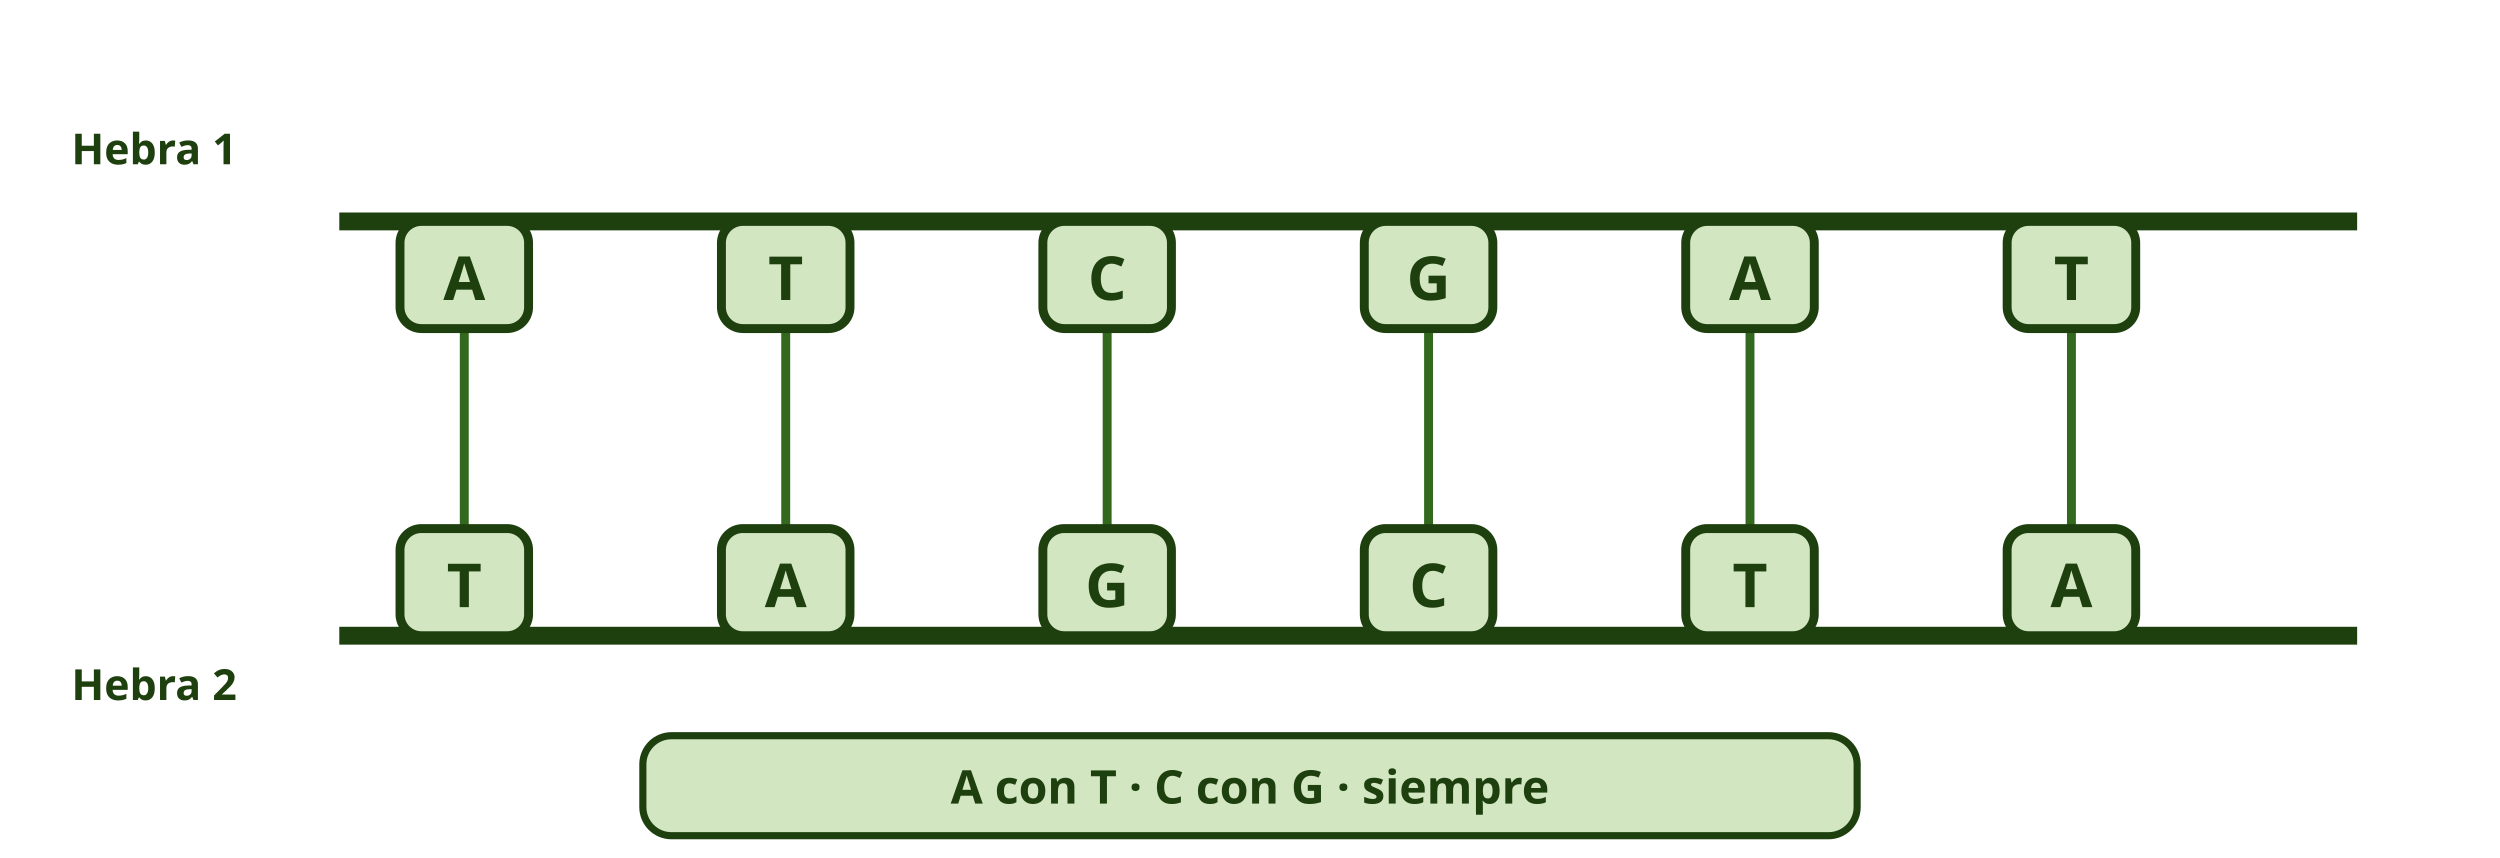
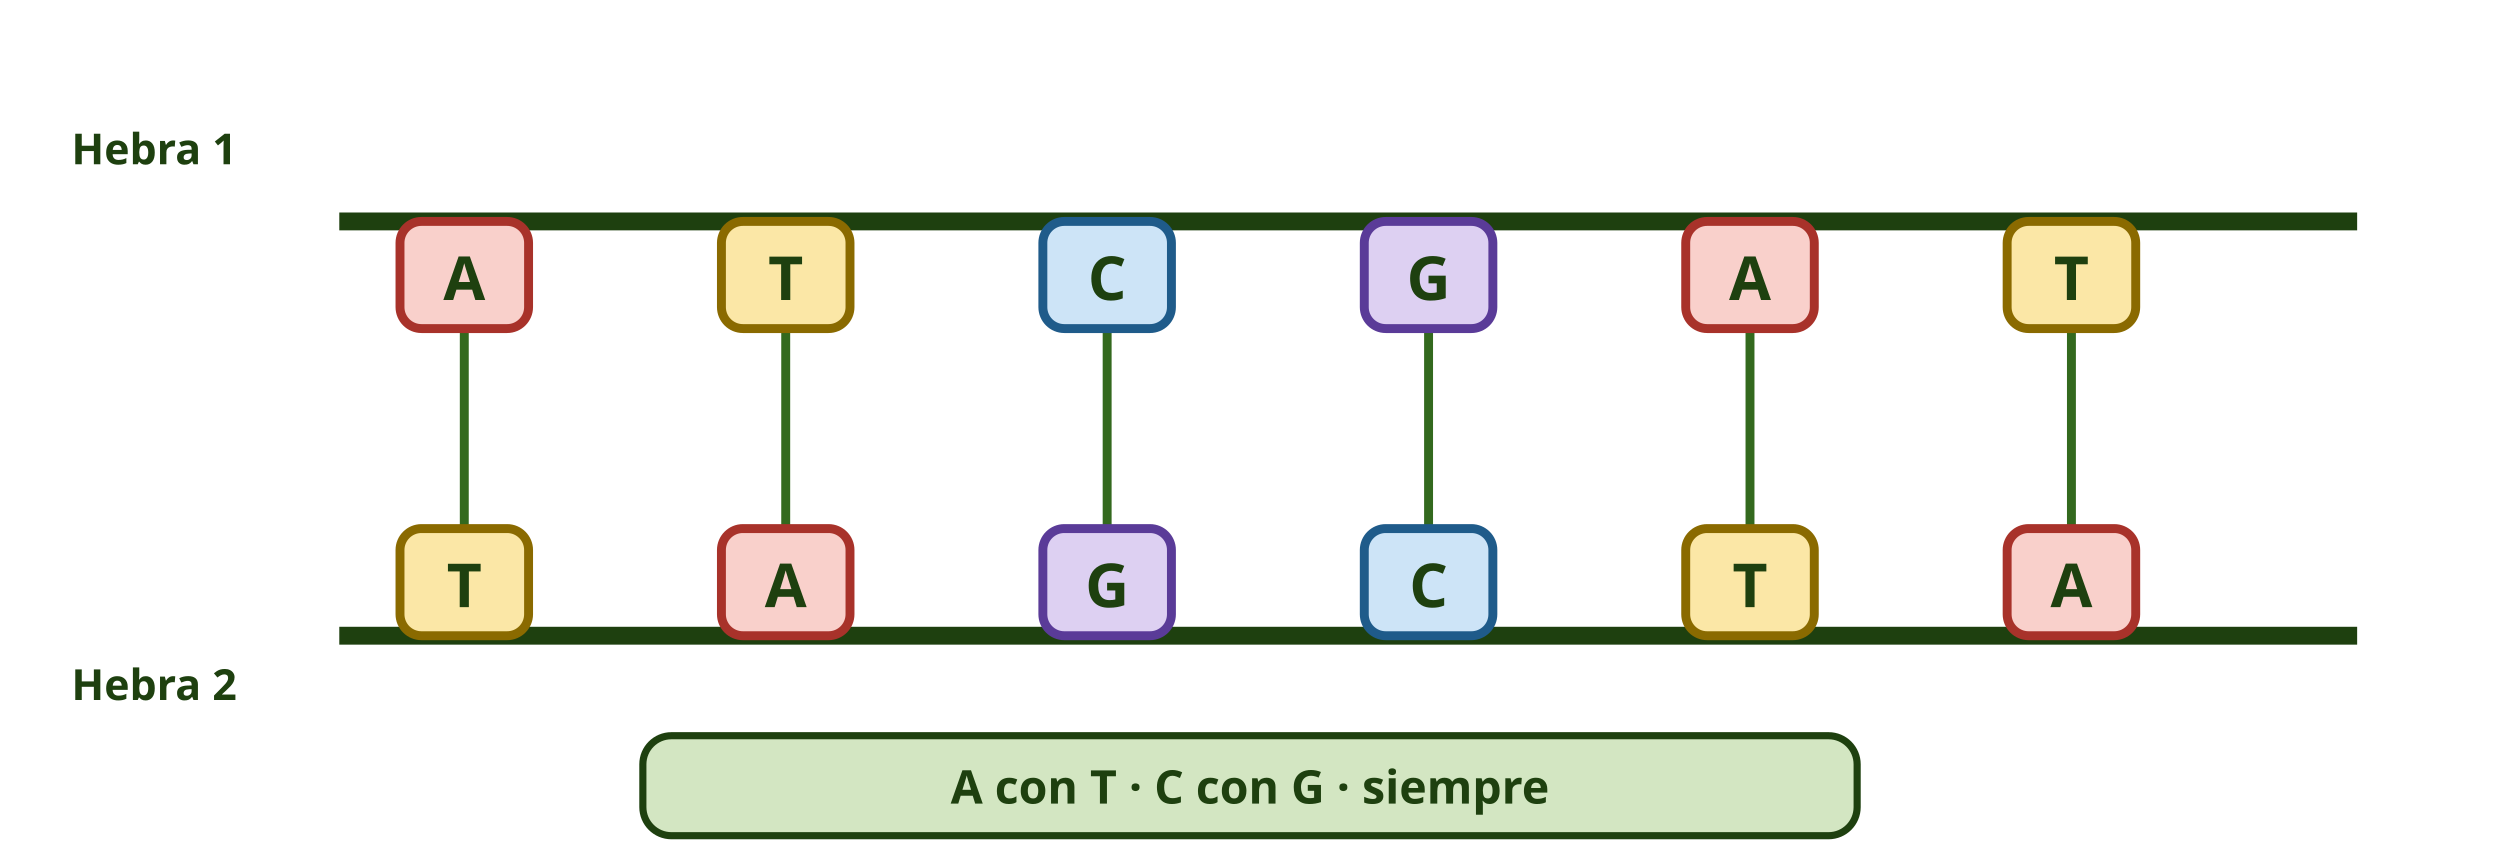
- <svg xmlns="http://www.w3.org/2000/svg" width="700" height="240" viewBox="0 0 700 240" role="img" aria-label="Esquema de las dos hebras del ADN emparejadas. La hebra uno tiene la secuencia adenina, timina, citosina, guanina, adenina, timina. La hebra dos tiene la secuencia complementaria: timina, adenina, guanina, citosina, timina, adenina. Cada adenina se empareja siempre con una timina y cada citosina con una guanina.">
+ <svg xmlns="http://www.w3.org/2000/svg" width="700" height="240" viewBox="0 0 700 240" role="img" aria-label="Esquema de las dos hebras del ADN emparejadas. La hebra uno tiene la secuencia adenina, timina, citosina, guanina, adenina, timina. La hebra dos tiene la secuencia complementaria: timina, adenina, guanina, citosina, timina, adenina. Cada base tiene su propio color: adenina en rojo, timina en amarillo, citosina en azul y guanina en violeta. Cada adenina se empareja siempre con una timina y cada citosina con una guanina.">
  <text x="20" y="46" font-family="Segoe UI, sans-serif" font-size="12" font-weight="700" fill="#1e400f">Hebra 1</text>
  <text x="20" y="196" font-family="Segoe UI, sans-serif" font-size="12" font-weight="700" fill="#1e400f">Hebra 2</text>
  <line x1="95" y1="62" x2="660" y2="62" stroke="#1e400f" stroke-width="5" />
  <line x1="95" y1="178" x2="660" y2="178" stroke="#1e400f" stroke-width="5" />
  <g stroke="#33691e" stroke-width="2.5">
    <line x1="130" y1="88" x2="130" y2="152" />
    <line x1="220" y1="88" x2="220" y2="152" />
    <line x1="310" y1="88" x2="310" y2="152" />
    <line x1="400" y1="88" x2="400" y2="152" />
    <line x1="490" y1="88" x2="490" y2="152" />
    <line x1="580" y1="88" x2="580" y2="152" />
  </g>
-   <g fill="#d3e6c2" stroke="#1e400f" stroke-width="2.5">
-     <rect x="112" y="62" width="36" height="30" rx="6" />
-     <rect x="202" y="62" width="36" height="30" rx="6" />
-     <rect x="292" y="62" width="36" height="30" rx="6" />
-     <rect x="382" y="62" width="36" height="30" rx="6" />
-     <rect x="472" y="62" width="36" height="30" rx="6" />
-     <rect x="562" y="62" width="36" height="30" rx="6" />
-     <rect x="112" y="148" width="36" height="30" rx="6" />
-     <rect x="202" y="148" width="36" height="30" rx="6" />
-     <rect x="292" y="148" width="36" height="30" rx="6" />
-     <rect x="382" y="148" width="36" height="30" rx="6" />
-     <rect x="472" y="148" width="36" height="30" rx="6" />
-     <rect x="562" y="148" width="36" height="30" rx="6" />
+   <g stroke-width="2.5">
+     <rect x="112" y="62" width="36" height="30" rx="6" fill="#f9d0cb" stroke="#a8322a" />
+     <rect x="202" y="62" width="36" height="30" rx="6" fill="#fbe7a6" stroke="#8a6a00" />
+     <rect x="292" y="62" width="36" height="30" rx="6" fill="#cde4f7" stroke="#1f5b8a" />
+     <rect x="382" y="62" width="36" height="30" rx="6" fill="#ddd0f2" stroke="#5a3b98" />
+     <rect x="472" y="62" width="36" height="30" rx="6" fill="#f9d0cb" stroke="#a8322a" />
+     <rect x="562" y="62" width="36" height="30" rx="6" fill="#fbe7a6" stroke="#8a6a00" />
+     <rect x="112" y="148" width="36" height="30" rx="6" fill="#fbe7a6" stroke="#8a6a00" />
+     <rect x="202" y="148" width="36" height="30" rx="6" fill="#f9d0cb" stroke="#a8322a" />
+     <rect x="292" y="148" width="36" height="30" rx="6" fill="#ddd0f2" stroke="#5a3b98" />
+     <rect x="382" y="148" width="36" height="30" rx="6" fill="#cde4f7" stroke="#1f5b8a" />
+     <rect x="472" y="148" width="36" height="30" rx="6" fill="#fbe7a6" stroke="#8a6a00" />
+     <rect x="562" y="148" width="36" height="30" rx="6" fill="#f9d0cb" stroke="#a8322a" />
  </g>
  <g font-family="Segoe UI, sans-serif" font-size="17" font-weight="700" fill="#1e400f" text-anchor="middle">
    <text x="130" y="84">A</text>
    <text x="220" y="84">T</text>
    <text x="310" y="84">C</text>
    <text x="400" y="84">G</text>
    <text x="490" y="84">A</text>
    <text x="580" y="84">T</text>
    <text x="130" y="170">T</text>
    <text x="220" y="170">A</text>
    <text x="310" y="170">G</text>
    <text x="400" y="170">C</text>
    <text x="490" y="170">T</text>
    <text x="580" y="170">A</text>
  </g>
  <rect x="180" y="206" width="340" height="28" rx="8" fill="#d3e6c2" stroke="#1e400f" stroke-width="2" />
  <text x="350" y="225" font-family="Segoe UI, sans-serif" font-size="13" font-weight="700" fill="#1e400f" text-anchor="middle">A con T · C con G · siempre</text>
</svg>
